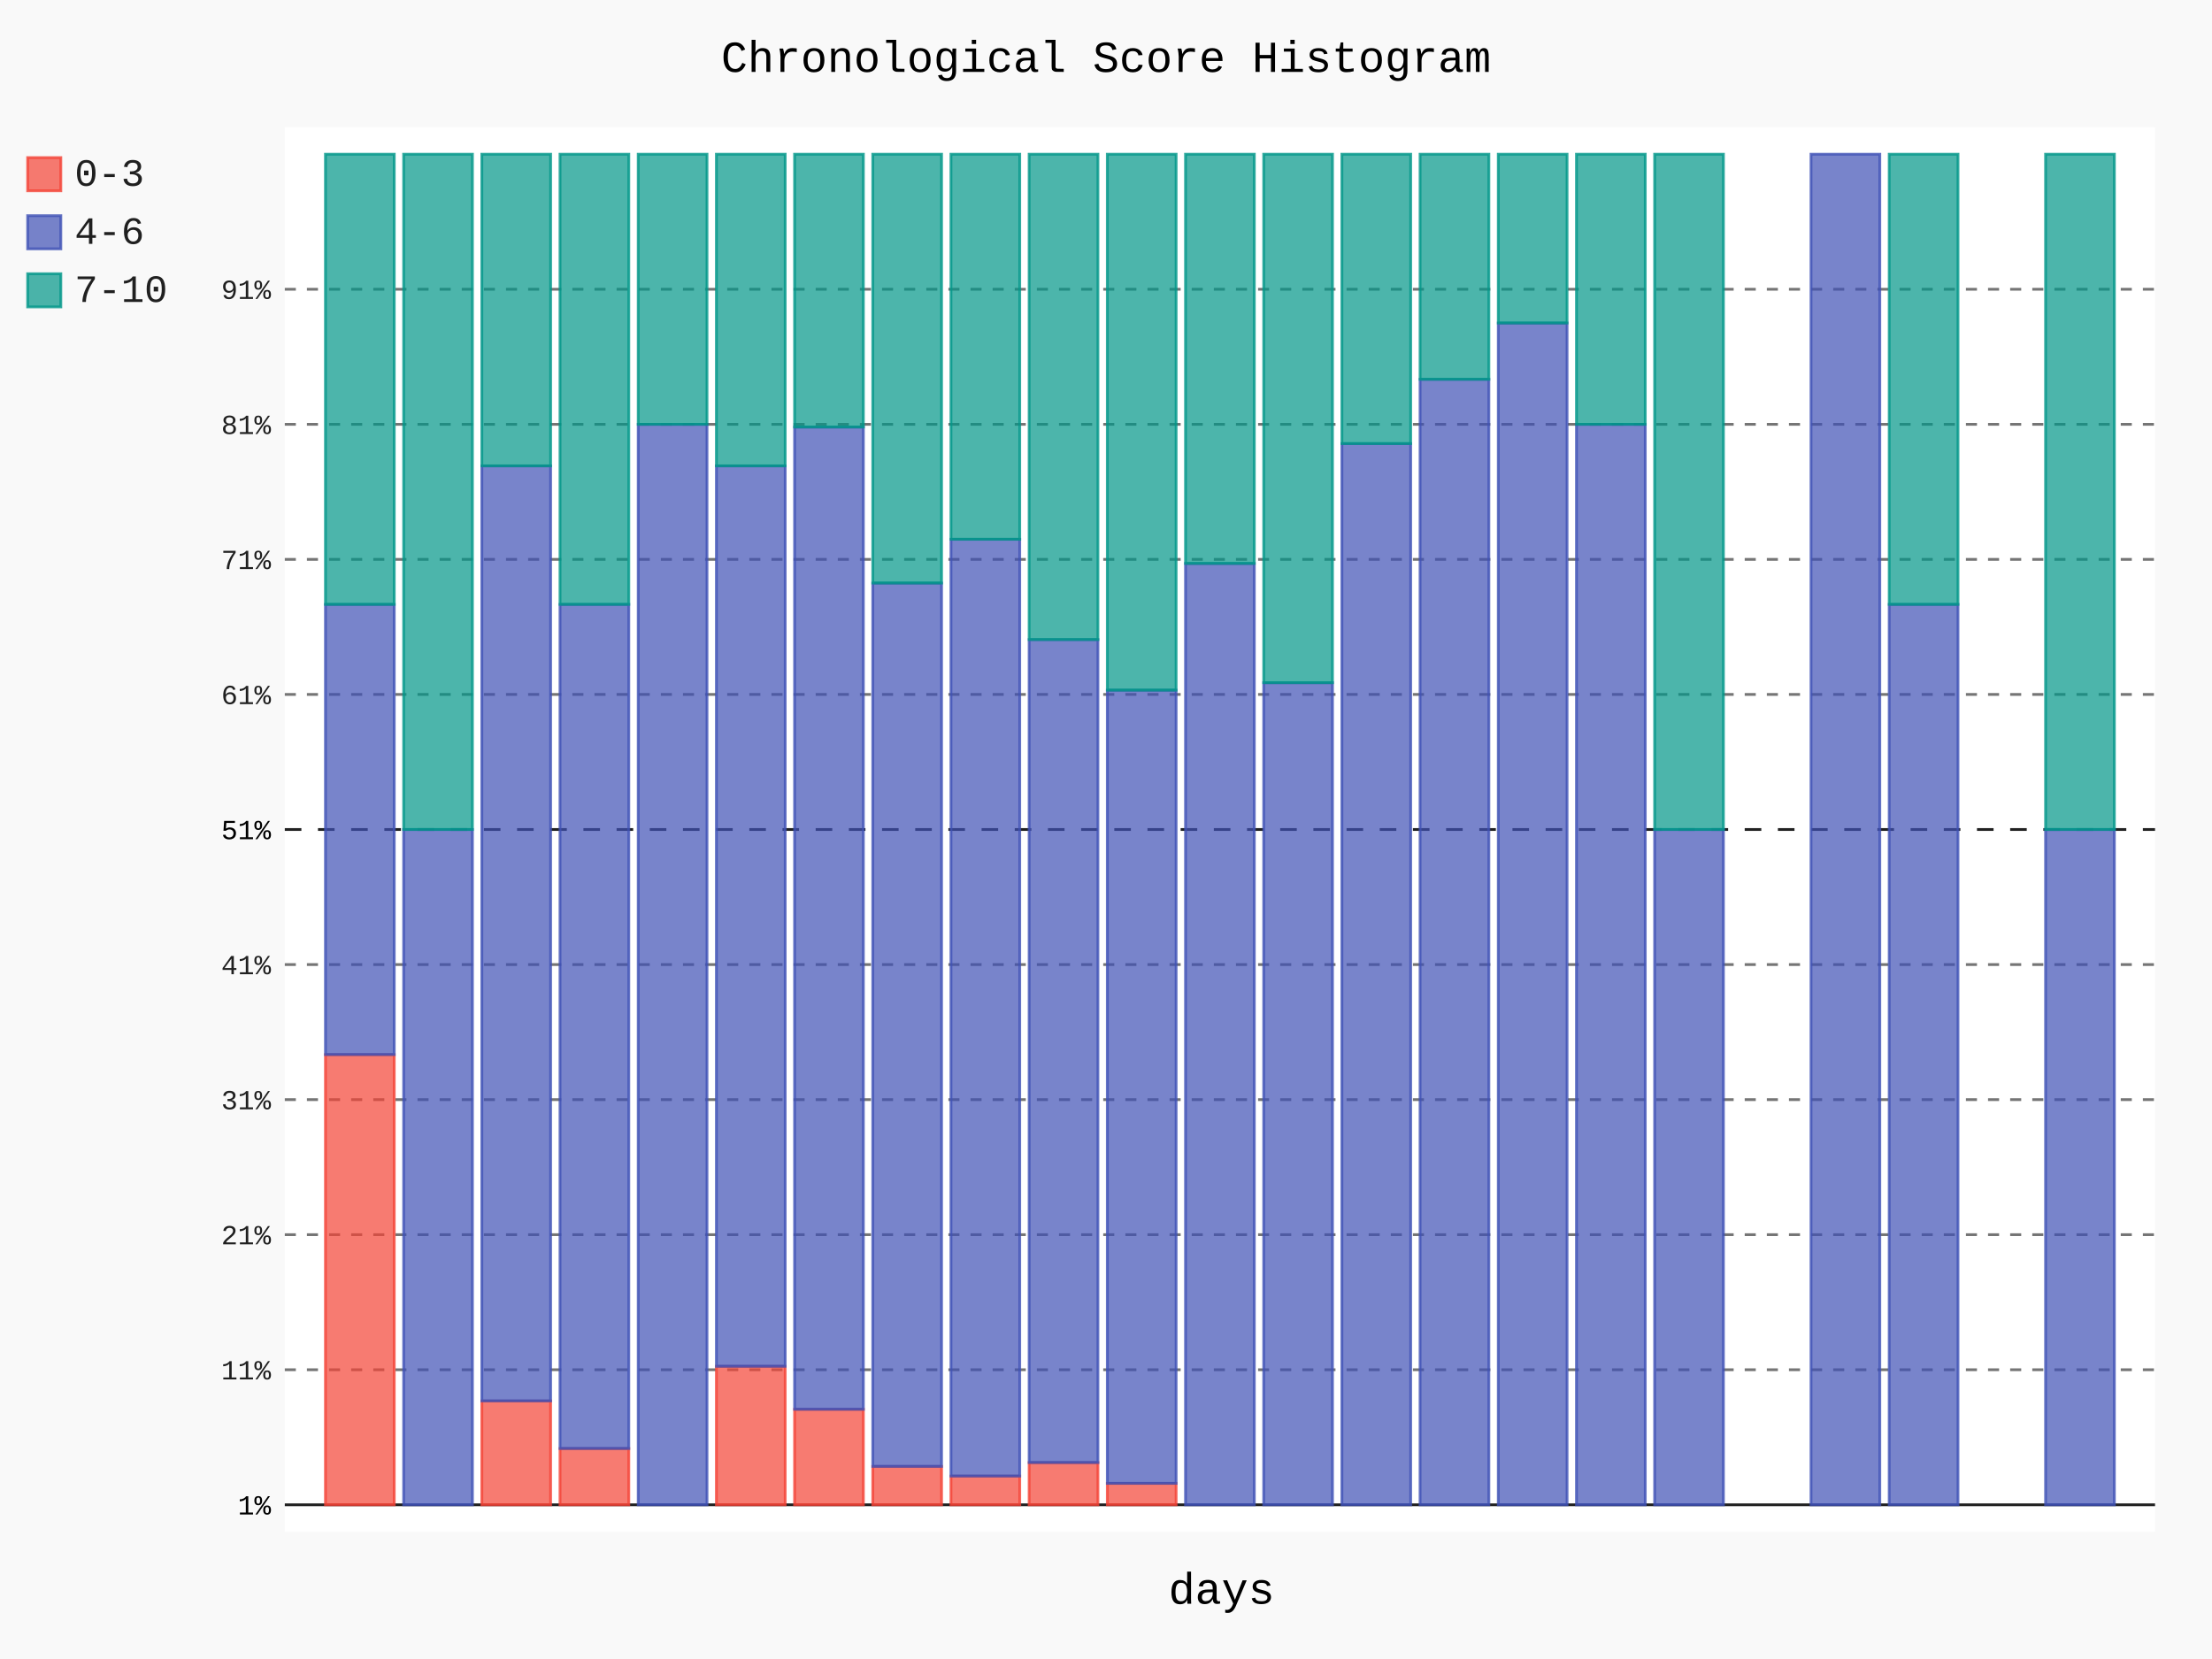
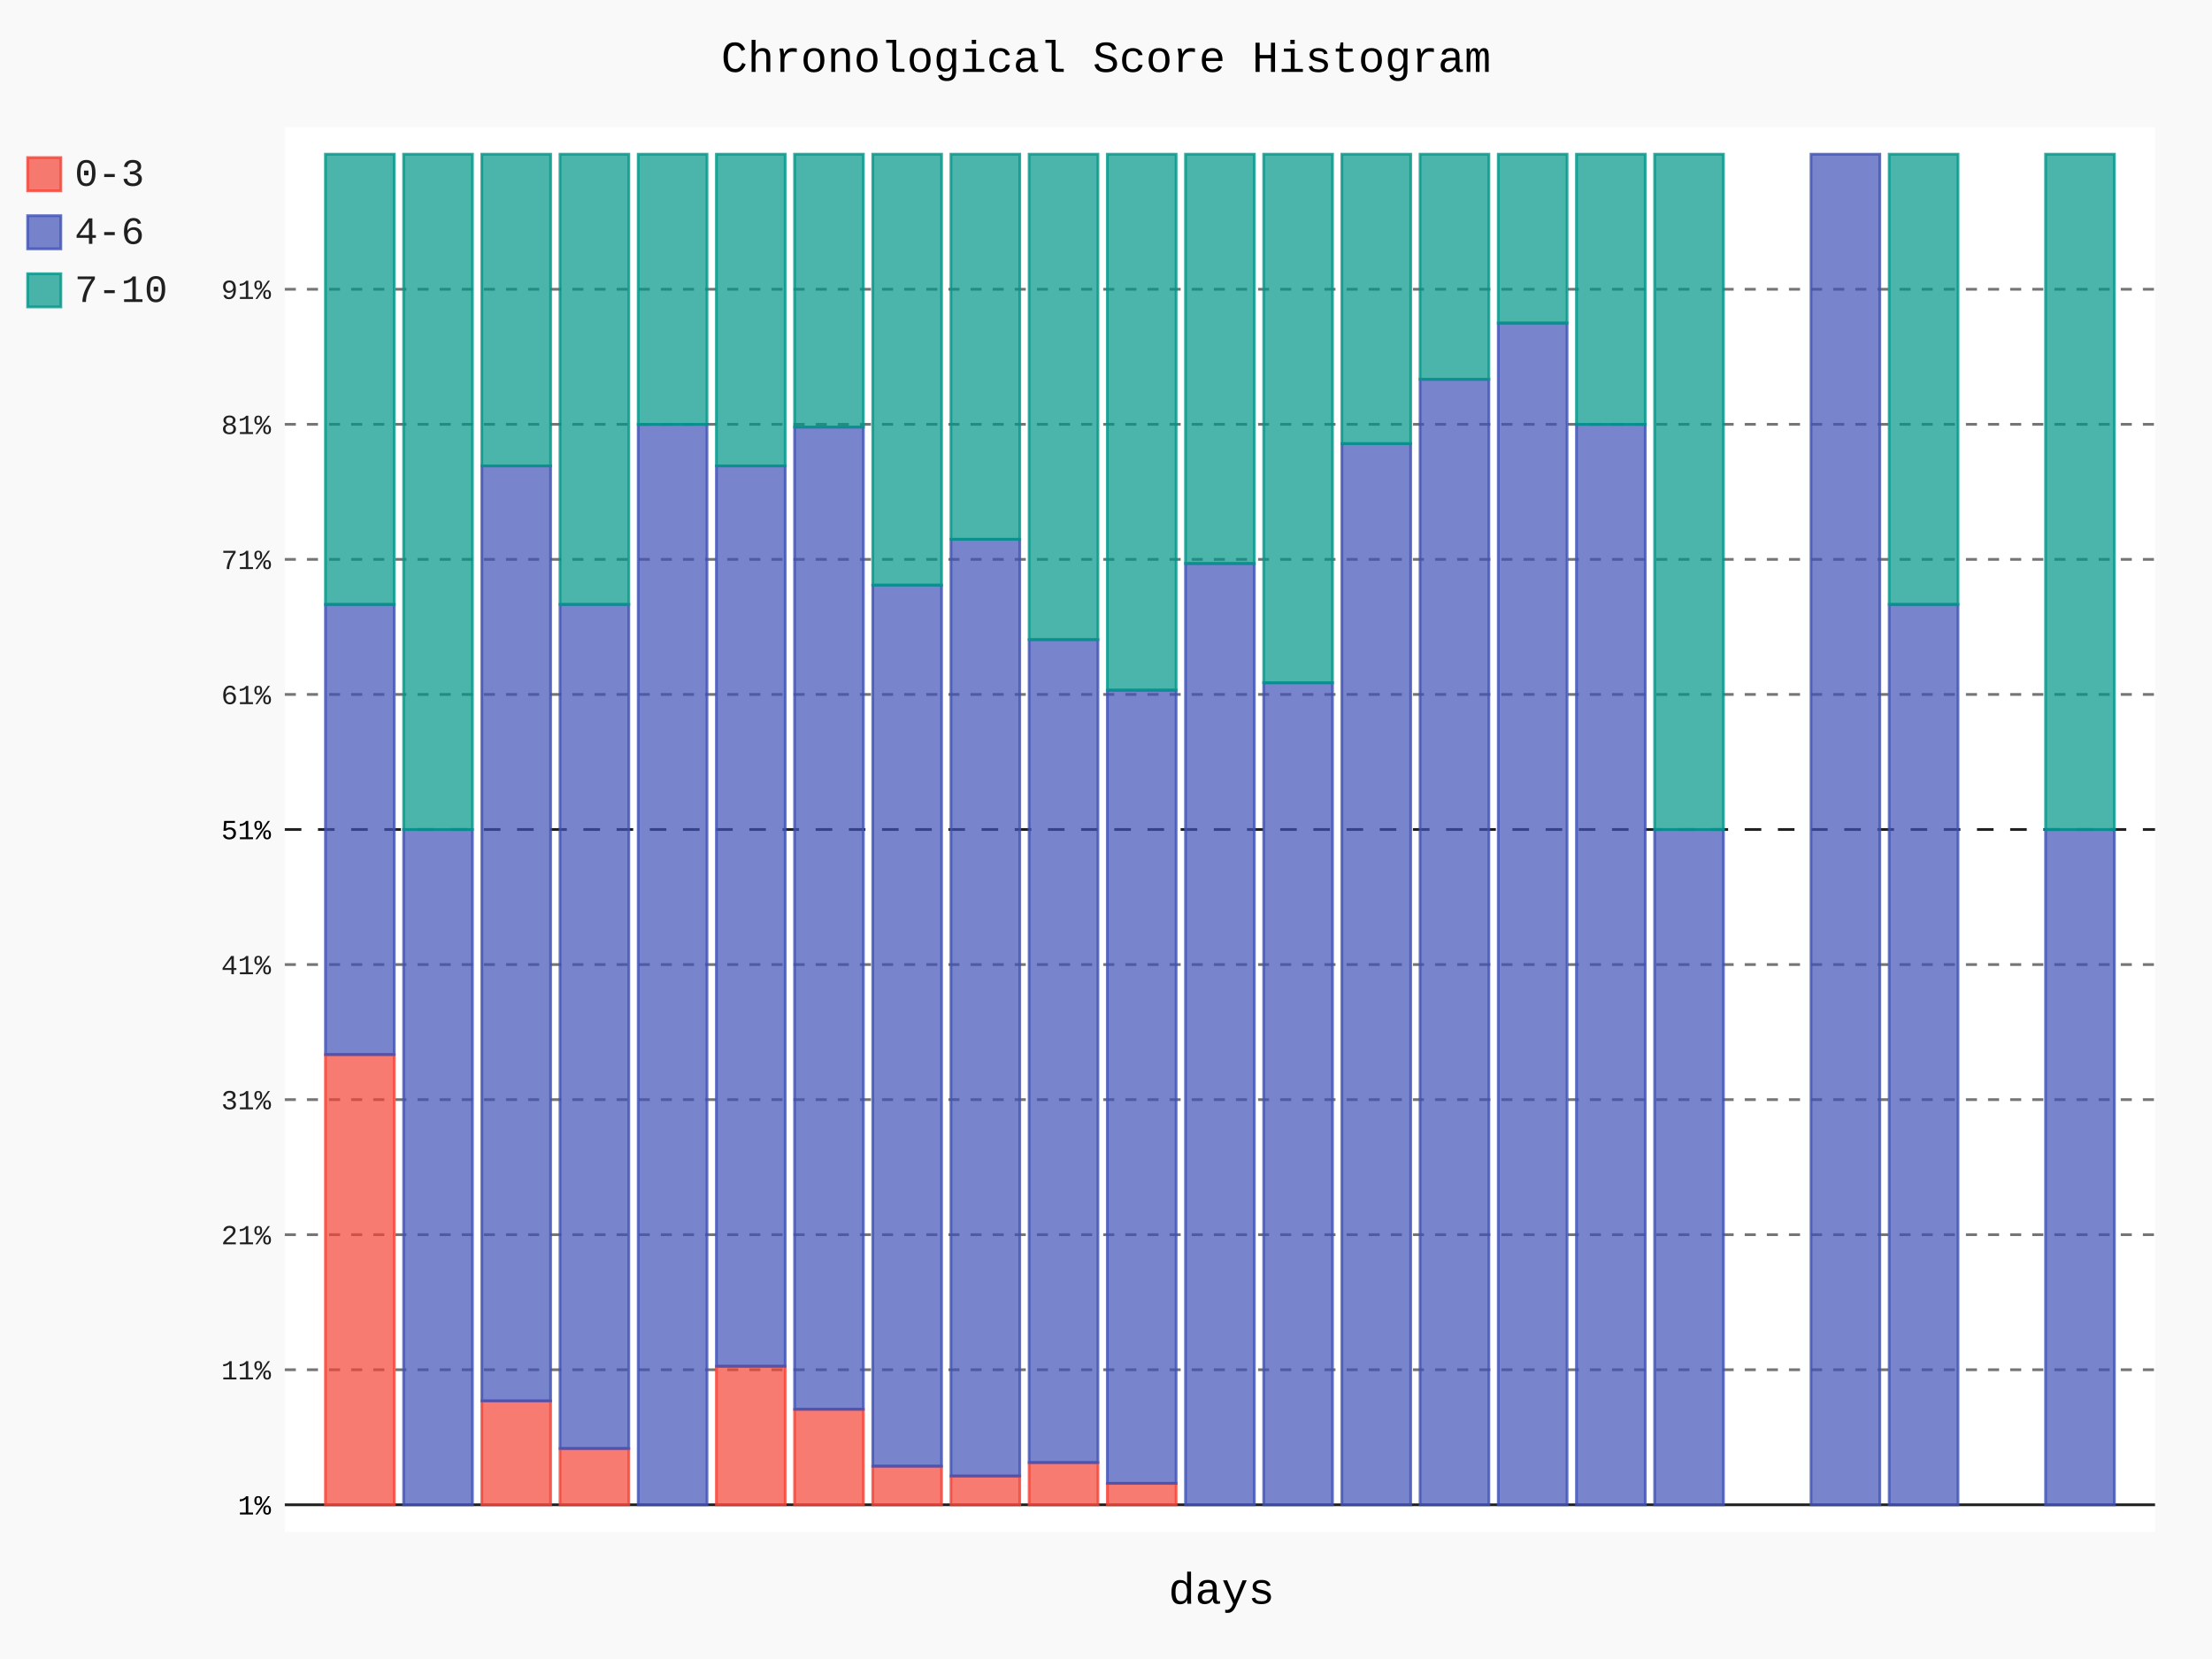
- <svg xmlns="http://www.w3.org/2000/svg" id="chart-f64eb116-217b-402f-90bc-2a1f48eda22a" class="pygal-chart" viewBox="0 0 800 600">
+ <svg xmlns="http://www.w3.org/2000/svg" id="chart-c1b4bfc6-809a-40ee-b844-47741f76b87d" class="pygal-chart" viewBox="0 0 800 600">
  <defs>
-     <style type="text/css">#chart-f64eb116-217b-402f-90bc-2a1f48eda22a{-webkit-user-select:none;-webkit-font-smoothing:antialiased;font-family:Consolas,"Liberation Mono",Menlo,Courier,monospace}#chart-f64eb116-217b-402f-90bc-2a1f48eda22a .title{font-family:Consolas,"Liberation Mono",Menlo,Courier,monospace;font-size:16px}#chart-f64eb116-217b-402f-90bc-2a1f48eda22a .legends .legend text{font-family:Consolas,"Liberation Mono",Menlo,Courier,monospace;font-size:14px}#chart-f64eb116-217b-402f-90bc-2a1f48eda22a .axis text{font-family:Consolas,"Liberation Mono",Menlo,Courier,monospace;font-size:10px}#chart-f64eb116-217b-402f-90bc-2a1f48eda22a .axis text.major{font-family:Consolas,"Liberation Mono",Menlo,Courier,monospace;font-size:10px}#chart-f64eb116-217b-402f-90bc-2a1f48eda22a .text-overlay text.value{font-family:Consolas,"Liberation Mono",Menlo,Courier,monospace;font-size:16px}#chart-f64eb116-217b-402f-90bc-2a1f48eda22a .text-overlay text.label{font-family:Consolas,"Liberation Mono",Menlo,Courier,monospace;font-size:10px}#chart-f64eb116-217b-402f-90bc-2a1f48eda22a .tooltip{font-family:Consolas,"Liberation Mono",Menlo,Courier,monospace;font-size:14px}#chart-f64eb116-217b-402f-90bc-2a1f48eda22a text.no_data{font-family:Consolas,"Liberation Mono",Menlo,Courier,monospace;font-size:64px}
- #chart-f64eb116-217b-402f-90bc-2a1f48eda22a{background-color:rgba(249,249,249,1)}#chart-f64eb116-217b-402f-90bc-2a1f48eda22a path,#chart-f64eb116-217b-402f-90bc-2a1f48eda22a line,#chart-f64eb116-217b-402f-90bc-2a1f48eda22a rect,#chart-f64eb116-217b-402f-90bc-2a1f48eda22a circle{-webkit-transition:150ms;-moz-transition:150ms;transition:150ms}#chart-f64eb116-217b-402f-90bc-2a1f48eda22a .graph &gt; .background{fill:rgba(249,249,249,1)}#chart-f64eb116-217b-402f-90bc-2a1f48eda22a .plot &gt; .background{fill:rgba(255,255,255,1)}#chart-f64eb116-217b-402f-90bc-2a1f48eda22a .graph{fill:rgba(0,0,0,.87)}#chart-f64eb116-217b-402f-90bc-2a1f48eda22a text.no_data{fill:rgba(0,0,0,1)}#chart-f64eb116-217b-402f-90bc-2a1f48eda22a .title{fill:rgba(0,0,0,1)}#chart-f64eb116-217b-402f-90bc-2a1f48eda22a .legends .legend text{fill:rgba(0,0,0,.87)}#chart-f64eb116-217b-402f-90bc-2a1f48eda22a .legends .legend:hover text{fill:rgba(0,0,0,1)}#chart-f64eb116-217b-402f-90bc-2a1f48eda22a .axis .line{stroke:rgba(0,0,0,1)}#chart-f64eb116-217b-402f-90bc-2a1f48eda22a .axis .guide.line{stroke:rgba(0,0,0,.54)}#chart-f64eb116-217b-402f-90bc-2a1f48eda22a .axis .major.line{stroke:rgba(0,0,0,.87)}#chart-f64eb116-217b-402f-90bc-2a1f48eda22a .axis text.major{fill:rgba(0,0,0,1)}#chart-f64eb116-217b-402f-90bc-2a1f48eda22a .axis.y .guides:hover .guide.line,#chart-f64eb116-217b-402f-90bc-2a1f48eda22a .line-graph .axis.x .guides:hover .guide.line,#chart-f64eb116-217b-402f-90bc-2a1f48eda22a .stackedline-graph .axis.x .guides:hover .guide.line,#chart-f64eb116-217b-402f-90bc-2a1f48eda22a .xy-graph .axis.x .guides:hover .guide.line{stroke:rgba(0,0,0,1)}#chart-f64eb116-217b-402f-90bc-2a1f48eda22a .axis .guides:hover text{fill:rgba(0,0,0,1)}#chart-f64eb116-217b-402f-90bc-2a1f48eda22a .reactive{fill-opacity:.7;stroke-opacity:.8}#chart-f64eb116-217b-402f-90bc-2a1f48eda22a .ci{stroke:rgba(0,0,0,.87)}#chart-f64eb116-217b-402f-90bc-2a1f48eda22a .reactive.active,#chart-f64eb116-217b-402f-90bc-2a1f48eda22a .active .reactive{fill-opacity:.8;stroke-opacity:.9;stroke-width:4}#chart-f64eb116-217b-402f-90bc-2a1f48eda22a .ci .reactive.active{stroke-width:1.5}#chart-f64eb116-217b-402f-90bc-2a1f48eda22a .series text{fill:rgba(0,0,0,1)}#chart-f64eb116-217b-402f-90bc-2a1f48eda22a .tooltip rect{fill:rgba(255,255,255,1);stroke:rgba(0,0,0,1);-webkit-transition:opacity 150ms;-moz-transition:opacity 150ms;transition:opacity 150ms}#chart-f64eb116-217b-402f-90bc-2a1f48eda22a .tooltip .label{fill:rgba(0,0,0,.87)}#chart-f64eb116-217b-402f-90bc-2a1f48eda22a .tooltip .label{fill:rgba(0,0,0,.87)}#chart-f64eb116-217b-402f-90bc-2a1f48eda22a .tooltip .legend{font-size:.8em;fill:rgba(0,0,0,.54)}#chart-f64eb116-217b-402f-90bc-2a1f48eda22a .tooltip .x_label{font-size:.6em;fill:rgba(0,0,0,1)}#chart-f64eb116-217b-402f-90bc-2a1f48eda22a .tooltip .xlink{font-size:.5em;text-decoration:underline}#chart-f64eb116-217b-402f-90bc-2a1f48eda22a .tooltip .value{font-size:1.5em}#chart-f64eb116-217b-402f-90bc-2a1f48eda22a .bound{font-size:.5em}#chart-f64eb116-217b-402f-90bc-2a1f48eda22a .max-value{font-size:.75em;fill:rgba(0,0,0,.54)}#chart-f64eb116-217b-402f-90bc-2a1f48eda22a .map-element{fill:rgba(255,255,255,1);stroke:rgba(0,0,0,.54) !important}#chart-f64eb116-217b-402f-90bc-2a1f48eda22a .map-element .reactive{fill-opacity:inherit;stroke-opacity:inherit}#chart-f64eb116-217b-402f-90bc-2a1f48eda22a .color-0,#chart-f64eb116-217b-402f-90bc-2a1f48eda22a .color-0 a:visited{stroke:#F44336;fill:#F44336}#chart-f64eb116-217b-402f-90bc-2a1f48eda22a .color-1,#chart-f64eb116-217b-402f-90bc-2a1f48eda22a .color-1 a:visited{stroke:#3F51B5;fill:#3F51B5}#chart-f64eb116-217b-402f-90bc-2a1f48eda22a .color-2,#chart-f64eb116-217b-402f-90bc-2a1f48eda22a .color-2 a:visited{stroke:#009688;fill:#009688}#chart-f64eb116-217b-402f-90bc-2a1f48eda22a .text-overlay .color-0 text{fill:black}#chart-f64eb116-217b-402f-90bc-2a1f48eda22a .text-overlay .color-1 text{fill:black}#chart-f64eb116-217b-402f-90bc-2a1f48eda22a .text-overlay .color-2 text{fill:black}
- #chart-f64eb116-217b-402f-90bc-2a1f48eda22a text.no_data{text-anchor:middle}#chart-f64eb116-217b-402f-90bc-2a1f48eda22a .guide.line{fill:none}#chart-f64eb116-217b-402f-90bc-2a1f48eda22a .centered{text-anchor:middle}#chart-f64eb116-217b-402f-90bc-2a1f48eda22a .title{text-anchor:middle}#chart-f64eb116-217b-402f-90bc-2a1f48eda22a .legends .legend text{fill-opacity:1}#chart-f64eb116-217b-402f-90bc-2a1f48eda22a .axis.x text{text-anchor:middle}#chart-f64eb116-217b-402f-90bc-2a1f48eda22a .axis.x:not(.web) text[transform]{text-anchor:start}#chart-f64eb116-217b-402f-90bc-2a1f48eda22a .axis.x:not(.web) text[transform].backwards{text-anchor:end}#chart-f64eb116-217b-402f-90bc-2a1f48eda22a .axis.y text{text-anchor:end}#chart-f64eb116-217b-402f-90bc-2a1f48eda22a .axis.y text[transform].backwards{text-anchor:start}#chart-f64eb116-217b-402f-90bc-2a1f48eda22a .axis.y2 text{text-anchor:start}#chart-f64eb116-217b-402f-90bc-2a1f48eda22a .axis.y2 text[transform].backwards{text-anchor:end}#chart-f64eb116-217b-402f-90bc-2a1f48eda22a .axis .guide.line{stroke-dasharray:4,4}#chart-f64eb116-217b-402f-90bc-2a1f48eda22a .axis .major.guide.line{stroke-dasharray:6,6}#chart-f64eb116-217b-402f-90bc-2a1f48eda22a .horizontal .axis.y .guide.line,#chart-f64eb116-217b-402f-90bc-2a1f48eda22a .horizontal .axis.y2 .guide.line,#chart-f64eb116-217b-402f-90bc-2a1f48eda22a .vertical .axis.x .guide.line{opacity:0}#chart-f64eb116-217b-402f-90bc-2a1f48eda22a .horizontal .axis.always_show .guide.line,#chart-f64eb116-217b-402f-90bc-2a1f48eda22a .vertical .axis.always_show .guide.line{opacity:1 !important}#chart-f64eb116-217b-402f-90bc-2a1f48eda22a .axis.y .guides:hover .guide.line,#chart-f64eb116-217b-402f-90bc-2a1f48eda22a .axis.y2 .guides:hover .guide.line,#chart-f64eb116-217b-402f-90bc-2a1f48eda22a .axis.x .guides:hover .guide.line{opacity:1}#chart-f64eb116-217b-402f-90bc-2a1f48eda22a .axis .guides:hover text{opacity:1}#chart-f64eb116-217b-402f-90bc-2a1f48eda22a .nofill{fill:none}#chart-f64eb116-217b-402f-90bc-2a1f48eda22a .subtle-fill{fill-opacity:.2}#chart-f64eb116-217b-402f-90bc-2a1f48eda22a .dot{stroke-width:1px;fill-opacity:1}#chart-f64eb116-217b-402f-90bc-2a1f48eda22a .dot.active{stroke-width:5px}#chart-f64eb116-217b-402f-90bc-2a1f48eda22a .dot.negative{fill:transparent}#chart-f64eb116-217b-402f-90bc-2a1f48eda22a text,#chart-f64eb116-217b-402f-90bc-2a1f48eda22a tspan{stroke:none !important}#chart-f64eb116-217b-402f-90bc-2a1f48eda22a .series text.active{opacity:1}#chart-f64eb116-217b-402f-90bc-2a1f48eda22a .tooltip rect{fill-opacity:.95;stroke-width:.5}#chart-f64eb116-217b-402f-90bc-2a1f48eda22a .tooltip text{fill-opacity:1}#chart-f64eb116-217b-402f-90bc-2a1f48eda22a .showable{visibility:hidden}#chart-f64eb116-217b-402f-90bc-2a1f48eda22a .showable.shown{visibility:visible}#chart-f64eb116-217b-402f-90bc-2a1f48eda22a .gauge-background{fill:rgba(229,229,229,1);stroke:none}#chart-f64eb116-217b-402f-90bc-2a1f48eda22a .bg-lines{stroke:rgba(249,249,249,1);stroke-width:2px}</style>
+     <style type="text/css">#chart-c1b4bfc6-809a-40ee-b844-47741f76b87d{-webkit-user-select:none;-webkit-font-smoothing:antialiased;font-family:Consolas,"Liberation Mono",Menlo,Courier,monospace}#chart-c1b4bfc6-809a-40ee-b844-47741f76b87d .title{font-family:Consolas,"Liberation Mono",Menlo,Courier,monospace;font-size:16px}#chart-c1b4bfc6-809a-40ee-b844-47741f76b87d .legends .legend text{font-family:Consolas,"Liberation Mono",Menlo,Courier,monospace;font-size:14px}#chart-c1b4bfc6-809a-40ee-b844-47741f76b87d .axis text{font-family:Consolas,"Liberation Mono",Menlo,Courier,monospace;font-size:10px}#chart-c1b4bfc6-809a-40ee-b844-47741f76b87d .axis text.major{font-family:Consolas,"Liberation Mono",Menlo,Courier,monospace;font-size:10px}#chart-c1b4bfc6-809a-40ee-b844-47741f76b87d .text-overlay text.value{font-family:Consolas,"Liberation Mono",Menlo,Courier,monospace;font-size:16px}#chart-c1b4bfc6-809a-40ee-b844-47741f76b87d .text-overlay text.label{font-family:Consolas,"Liberation Mono",Menlo,Courier,monospace;font-size:10px}#chart-c1b4bfc6-809a-40ee-b844-47741f76b87d .tooltip{font-family:Consolas,"Liberation Mono",Menlo,Courier,monospace;font-size:14px}#chart-c1b4bfc6-809a-40ee-b844-47741f76b87d text.no_data{font-family:Consolas,"Liberation Mono",Menlo,Courier,monospace;font-size:64px}
+ #chart-c1b4bfc6-809a-40ee-b844-47741f76b87d{background-color:rgba(249,249,249,1)}#chart-c1b4bfc6-809a-40ee-b844-47741f76b87d path,#chart-c1b4bfc6-809a-40ee-b844-47741f76b87d line,#chart-c1b4bfc6-809a-40ee-b844-47741f76b87d rect,#chart-c1b4bfc6-809a-40ee-b844-47741f76b87d circle{-webkit-transition:150ms;-moz-transition:150ms;transition:150ms}#chart-c1b4bfc6-809a-40ee-b844-47741f76b87d .graph &gt; .background{fill:rgba(249,249,249,1)}#chart-c1b4bfc6-809a-40ee-b844-47741f76b87d .plot &gt; .background{fill:rgba(255,255,255,1)}#chart-c1b4bfc6-809a-40ee-b844-47741f76b87d .graph{fill:rgba(0,0,0,.87)}#chart-c1b4bfc6-809a-40ee-b844-47741f76b87d text.no_data{fill:rgba(0,0,0,1)}#chart-c1b4bfc6-809a-40ee-b844-47741f76b87d .title{fill:rgba(0,0,0,1)}#chart-c1b4bfc6-809a-40ee-b844-47741f76b87d .legends .legend text{fill:rgba(0,0,0,.87)}#chart-c1b4bfc6-809a-40ee-b844-47741f76b87d .legends .legend:hover text{fill:rgba(0,0,0,1)}#chart-c1b4bfc6-809a-40ee-b844-47741f76b87d .axis .line{stroke:rgba(0,0,0,1)}#chart-c1b4bfc6-809a-40ee-b844-47741f76b87d .axis .guide.line{stroke:rgba(0,0,0,.54)}#chart-c1b4bfc6-809a-40ee-b844-47741f76b87d .axis .major.line{stroke:rgba(0,0,0,.87)}#chart-c1b4bfc6-809a-40ee-b844-47741f76b87d .axis text.major{fill:rgba(0,0,0,1)}#chart-c1b4bfc6-809a-40ee-b844-47741f76b87d .axis.y .guides:hover .guide.line,#chart-c1b4bfc6-809a-40ee-b844-47741f76b87d .line-graph .axis.x .guides:hover .guide.line,#chart-c1b4bfc6-809a-40ee-b844-47741f76b87d .stackedline-graph .axis.x .guides:hover .guide.line,#chart-c1b4bfc6-809a-40ee-b844-47741f76b87d .xy-graph .axis.x .guides:hover .guide.line{stroke:rgba(0,0,0,1)}#chart-c1b4bfc6-809a-40ee-b844-47741f76b87d .axis .guides:hover text{fill:rgba(0,0,0,1)}#chart-c1b4bfc6-809a-40ee-b844-47741f76b87d .reactive{fill-opacity:.7;stroke-opacity:.8}#chart-c1b4bfc6-809a-40ee-b844-47741f76b87d .ci{stroke:rgba(0,0,0,.87)}#chart-c1b4bfc6-809a-40ee-b844-47741f76b87d .reactive.active,#chart-c1b4bfc6-809a-40ee-b844-47741f76b87d .active .reactive{fill-opacity:.8;stroke-opacity:.9;stroke-width:4}#chart-c1b4bfc6-809a-40ee-b844-47741f76b87d .ci .reactive.active{stroke-width:1.5}#chart-c1b4bfc6-809a-40ee-b844-47741f76b87d .series text{fill:rgba(0,0,0,1)}#chart-c1b4bfc6-809a-40ee-b844-47741f76b87d .tooltip rect{fill:rgba(255,255,255,1);stroke:rgba(0,0,0,1);-webkit-transition:opacity 150ms;-moz-transition:opacity 150ms;transition:opacity 150ms}#chart-c1b4bfc6-809a-40ee-b844-47741f76b87d .tooltip .label{fill:rgba(0,0,0,.87)}#chart-c1b4bfc6-809a-40ee-b844-47741f76b87d .tooltip .label{fill:rgba(0,0,0,.87)}#chart-c1b4bfc6-809a-40ee-b844-47741f76b87d .tooltip .legend{font-size:.8em;fill:rgba(0,0,0,.54)}#chart-c1b4bfc6-809a-40ee-b844-47741f76b87d .tooltip .x_label{font-size:.6em;fill:rgba(0,0,0,1)}#chart-c1b4bfc6-809a-40ee-b844-47741f76b87d .tooltip .xlink{font-size:.5em;text-decoration:underline}#chart-c1b4bfc6-809a-40ee-b844-47741f76b87d .tooltip .value{font-size:1.5em}#chart-c1b4bfc6-809a-40ee-b844-47741f76b87d .bound{font-size:.5em}#chart-c1b4bfc6-809a-40ee-b844-47741f76b87d .max-value{font-size:.75em;fill:rgba(0,0,0,.54)}#chart-c1b4bfc6-809a-40ee-b844-47741f76b87d .map-element{fill:rgba(255,255,255,1);stroke:rgba(0,0,0,.54) !important}#chart-c1b4bfc6-809a-40ee-b844-47741f76b87d .map-element .reactive{fill-opacity:inherit;stroke-opacity:inherit}#chart-c1b4bfc6-809a-40ee-b844-47741f76b87d .color-0,#chart-c1b4bfc6-809a-40ee-b844-47741f76b87d .color-0 a:visited{stroke:#F44336;fill:#F44336}#chart-c1b4bfc6-809a-40ee-b844-47741f76b87d .color-1,#chart-c1b4bfc6-809a-40ee-b844-47741f76b87d .color-1 a:visited{stroke:#3F51B5;fill:#3F51B5}#chart-c1b4bfc6-809a-40ee-b844-47741f76b87d .color-2,#chart-c1b4bfc6-809a-40ee-b844-47741f76b87d .color-2 a:visited{stroke:#009688;fill:#009688}#chart-c1b4bfc6-809a-40ee-b844-47741f76b87d .text-overlay .color-0 text{fill:black}#chart-c1b4bfc6-809a-40ee-b844-47741f76b87d .text-overlay .color-1 text{fill:black}#chart-c1b4bfc6-809a-40ee-b844-47741f76b87d .text-overlay .color-2 text{fill:black}
+ #chart-c1b4bfc6-809a-40ee-b844-47741f76b87d text.no_data{text-anchor:middle}#chart-c1b4bfc6-809a-40ee-b844-47741f76b87d .guide.line{fill:none}#chart-c1b4bfc6-809a-40ee-b844-47741f76b87d .centered{text-anchor:middle}#chart-c1b4bfc6-809a-40ee-b844-47741f76b87d .title{text-anchor:middle}#chart-c1b4bfc6-809a-40ee-b844-47741f76b87d .legends .legend text{fill-opacity:1}#chart-c1b4bfc6-809a-40ee-b844-47741f76b87d .axis.x text{text-anchor:middle}#chart-c1b4bfc6-809a-40ee-b844-47741f76b87d .axis.x:not(.web) text[transform]{text-anchor:start}#chart-c1b4bfc6-809a-40ee-b844-47741f76b87d .axis.x:not(.web) text[transform].backwards{text-anchor:end}#chart-c1b4bfc6-809a-40ee-b844-47741f76b87d .axis.y text{text-anchor:end}#chart-c1b4bfc6-809a-40ee-b844-47741f76b87d .axis.y text[transform].backwards{text-anchor:start}#chart-c1b4bfc6-809a-40ee-b844-47741f76b87d .axis.y2 text{text-anchor:start}#chart-c1b4bfc6-809a-40ee-b844-47741f76b87d .axis.y2 text[transform].backwards{text-anchor:end}#chart-c1b4bfc6-809a-40ee-b844-47741f76b87d .axis .guide.line{stroke-dasharray:4,4}#chart-c1b4bfc6-809a-40ee-b844-47741f76b87d .axis .major.guide.line{stroke-dasharray:6,6}#chart-c1b4bfc6-809a-40ee-b844-47741f76b87d .horizontal .axis.y .guide.line,#chart-c1b4bfc6-809a-40ee-b844-47741f76b87d .horizontal .axis.y2 .guide.line,#chart-c1b4bfc6-809a-40ee-b844-47741f76b87d .vertical .axis.x .guide.line{opacity:0}#chart-c1b4bfc6-809a-40ee-b844-47741f76b87d .horizontal .axis.always_show .guide.line,#chart-c1b4bfc6-809a-40ee-b844-47741f76b87d .vertical .axis.always_show .guide.line{opacity:1 !important}#chart-c1b4bfc6-809a-40ee-b844-47741f76b87d .axis.y .guides:hover .guide.line,#chart-c1b4bfc6-809a-40ee-b844-47741f76b87d .axis.y2 .guides:hover .guide.line,#chart-c1b4bfc6-809a-40ee-b844-47741f76b87d .axis.x .guides:hover .guide.line{opacity:1}#chart-c1b4bfc6-809a-40ee-b844-47741f76b87d .axis .guides:hover text{opacity:1}#chart-c1b4bfc6-809a-40ee-b844-47741f76b87d .nofill{fill:none}#chart-c1b4bfc6-809a-40ee-b844-47741f76b87d .subtle-fill{fill-opacity:.2}#chart-c1b4bfc6-809a-40ee-b844-47741f76b87d .dot{stroke-width:1px;fill-opacity:1}#chart-c1b4bfc6-809a-40ee-b844-47741f76b87d .dot.active{stroke-width:5px}#chart-c1b4bfc6-809a-40ee-b844-47741f76b87d .dot.negative{fill:transparent}#chart-c1b4bfc6-809a-40ee-b844-47741f76b87d text,#chart-c1b4bfc6-809a-40ee-b844-47741f76b87d tspan{stroke:none !important}#chart-c1b4bfc6-809a-40ee-b844-47741f76b87d .series text.active{opacity:1}#chart-c1b4bfc6-809a-40ee-b844-47741f76b87d .tooltip rect{fill-opacity:.95;stroke-width:.5}#chart-c1b4bfc6-809a-40ee-b844-47741f76b87d .tooltip text{fill-opacity:1}#chart-c1b4bfc6-809a-40ee-b844-47741f76b87d .showable{visibility:hidden}#chart-c1b4bfc6-809a-40ee-b844-47741f76b87d .showable.shown{visibility:visible}#chart-c1b4bfc6-809a-40ee-b844-47741f76b87d .gauge-background{fill:rgba(229,229,229,1);stroke:none}#chart-c1b4bfc6-809a-40ee-b844-47741f76b87d .bg-lines{stroke:rgba(249,249,249,1);stroke-width:2px}</style>
  </defs>
  <g class="graph stackedbar-graph vertical">
    <rect class="background" height="600" width="800" x="0" y="0" />
    <g class="plot" transform="translate(103, 46)">
      <rect class="background" height="508" width="676.4" x="0" y="0" />
      <g class="axis y always_show">
        <g class="guides">
          <path class="major line" d="M0 498.231 h676.4" />
          <text class="major" x="-5" y="501.731">1%</text>
        </g>
        <g class="guides">
          <path class="guide line" d="M0 449.385 h676.4" />
          <text class="" x="-5" y="452.885">11%</text>
        </g>
        <g class="guides">
          <path class="guide line" d="M0 400.538 h676.4" />
          <text class="" x="-5" y="404.038">21%</text>
        </g>
        <g class="guides">
          <path class="guide line" d="M0 351.692 h676.4" />
          <text class="" x="-5" y="355.192">31%</text>
        </g>
        <g class="guides">
          <path class="guide line" d="M0 302.846 h676.4" />
          <text class="" x="-5" y="306.346">41%</text>
        </g>
        <g class="guides">
          <path class="major guide line" d="M0 254 h676.4" />
          <text class="major" x="-5" y="257.5">51%</text>
        </g>
        <g class="guides">
          <path class="guide line" d="M0 205.154 h676.4" />
          <text class="" x="-5" y="208.654">61%</text>
        </g>
        <g class="guides">
          <path class="guide line" d="M0 156.308 h676.4" />
          <text class="" x="-5" y="159.808">71%</text>
        </g>
        <g class="guides">
          <path class="guide line" d="M0 107.462 h676.4" />
          <text class="" x="-5" y="110.962">81%</text>
        </g>
        <g class="guides">
          <path class="guide line" d="M0 58.615 h676.4" />
          <text class="" x="-5" y="62.115">91%</text>
        </g>
      </g>
      <g class="series serie-0 color-0">
        <g class="bars">
          <g class="bar">
            <rect class="rect reactive tooltip-trigger" height="162.82" rx="0" ry="0" width="24.884" x="14.704" y="335.41" />
          </g>
          <g class="bar">
            <rect class="rect reactive tooltip-trigger" height="0.0" rx="0" ry="0" width="24.884" x="42.982" y="498.231" />
          </g>
          <g class="bar">
            <rect class="rect reactive tooltip-trigger" height="37.574" rx="0" ry="0" width="24.884" x="71.26" y="460.657" />
          </g>
          <g class="bar">
            <rect class="rect reactive tooltip-trigger" height="20.353" rx="0" ry="0" width="24.884" x="99.537" y="477.878" />
          </g>
          <g class="bar">
            <rect class="rect reactive tooltip-trigger" height="0.0" rx="0" ry="0" width="24.884" x="127.815" y="498.231" />
          </g>
          <g class="bar">
            <rect class="rect reactive tooltip-trigger" height="50.099" rx="0" ry="0" width="24.884" x="156.092" y="448.132" />
          </g>
          <g class="bar">
            <rect class="rect reactive tooltip-trigger" height="34.538" rx="0" ry="0" width="24.884" x="184.37" y="463.693" />
          </g>
          <g class="bar">
-             <rect class="rect reactive tooltip-trigger" height="13.89" rx="0" ry="0" width="24.884" x="212.647" y="484.341" />
+             <rect class="rect reactive tooltip-trigger" height="13.956" rx="0" ry="0" width="24.884" x="212.647" y="484.275" />
          </g>
          <g class="bar">
            <rect class="rect reactive tooltip-trigger" height="10.393" rx="0" ry="0" width="24.884" x="240.925" y="487.838" />
          </g>
          <g class="bar">
            <rect class="rect reactive tooltip-trigger" height="15.264" rx="0" ry="0" width="24.884" x="269.203" y="482.966" />
          </g>
          <g class="bar">
            <rect class="rect reactive tooltip-trigger" height="7.753" rx="0" ry="0" width="24.884" x="297.48" y="490.477" />
          </g>
          <g class="bar">
            <rect class="rect reactive tooltip-trigger" height="0.0" rx="0" ry="0" width="24.884" x="325.758" y="498.231" />
          </g>
          <g class="bar">
            <rect class="rect reactive tooltip-trigger" height="0.0" rx="0" ry="0" width="24.884" x="354.035" y="498.231" />
          </g>
          <g class="bar">
            <rect class="rect reactive tooltip-trigger" height="0.0" rx="0" ry="0" width="24.884" x="382.313" y="498.231" />
          </g>
          <g class="bar">
            <rect class="rect reactive tooltip-trigger" height="0.0" rx="0" ry="0" width="24.884" x="410.591" y="498.231" />
          </g>
          <g class="bar">
            <rect class="rect reactive tooltip-trigger" height="0.0" rx="0" ry="0" width="24.884" x="438.868" y="498.231" />
          </g>
          <g class="bar">
            <rect class="rect reactive tooltip-trigger" height="0.0" rx="0" ry="0" width="24.884" x="467.146" y="498.231" />
          </g>
          <g class="bar">
            <rect class="rect reactive tooltip-trigger" height="0.0" rx="0" ry="0" width="24.884" x="495.423" y="498.231" />
          </g>
          <g class="bar">
            <rect class="rect reactive tooltip-trigger" height="0.0" rx="0" ry="0" width="24.884" x="523.701" y="498.231" />
          </g>
          <g class="bar">
            <rect class="rect reactive tooltip-trigger" height="0.0" rx="0" ry="0" width="24.884" x="551.979" y="498.231" />
          </g>
          <g class="bar">
            <rect class="rect reactive tooltip-trigger" height="0.0" rx="0" ry="0" width="24.884" x="580.256" y="498.231" />
          </g>
          <g class="bar">
            <rect class="rect reactive tooltip-trigger" height="0.0" rx="0" ry="0" width="24.884" x="608.534" y="498.231" />
          </g>
          <g class="bar">
            <rect class="rect reactive tooltip-trigger" height="0.0" rx="0" ry="0" width="24.884" x="636.811" y="498.231" />
          </g>
        </g>
      </g>
      <g class="series serie-1 color-1">
        <g class="bars">
          <g class="bar">
            <rect class="rect reactive tooltip-trigger" height="162.82" rx="0" ry="0" width="24.884" x="14.704" y="172.59" />
          </g>
          <g class="bar">
            <rect class="rect reactive tooltip-trigger" height="244.231" rx="0" ry="0" width="24.884" x="42.982" y="254" />
          </g>
          <g class="bar">
            <rect class="rect reactive tooltip-trigger" height="338.166" rx="0" ry="0" width="24.884" x="71.26" y="122.491" />
          </g>
          <g class="bar">
            <rect class="rect reactive tooltip-trigger" height="305.288" rx="0" ry="0" width="24.884" x="99.537" y="172.59" />
          </g>
          <g class="bar">
            <rect class="rect reactive tooltip-trigger" height="390.769" rx="0" ry="0" width="24.884" x="127.815" y="107.462" />
          </g>
          <g class="bar">
            <rect class="rect reactive tooltip-trigger" height="325.641" rx="0" ry="0" width="24.884" x="156.092" y="122.491" />
          </g>
          <g class="bar">
            <rect class="rect reactive tooltip-trigger" height="355.245" rx="0" ry="0" width="24.884" x="184.37" y="108.448" />
          </g>
          <g class="bar">
-             <rect class="rect reactive tooltip-trigger" height="319.468" rx="0" ry="0" width="24.884" x="212.647" y="164.873" />
+             <rect class="rect reactive tooltip-trigger" height="318.663" rx="0" ry="0" width="24.884" x="212.647" y="165.612" />
          </g>
          <g class="bar">
            <rect class="rect reactive tooltip-trigger" height="338.805" rx="0" ry="0" width="24.884" x="240.925" y="149.033" />
          </g>
          <g class="bar">
            <rect class="rect reactive tooltip-trigger" height="297.656" rx="0" ry="0" width="24.884" x="269.203" y="185.31" />
          </g>
          <g class="bar">
            <rect class="rect reactive tooltip-trigger" height="286.874" rx="0" ry="0" width="24.884" x="297.48" y="203.603" />
          </g>
          <g class="bar">
            <rect class="rect reactive tooltip-trigger" height="340.443" rx="0" ry="0" width="24.884" x="325.758" y="157.788" />
          </g>
          <g class="bar">
            <rect class="rect reactive tooltip-trigger" height="297.324" rx="0" ry="0" width="24.884" x="354.035" y="200.906" />
          </g>
          <g class="bar">
            <rect class="rect reactive tooltip-trigger" height="383.791" rx="0" ry="0" width="24.884" x="382.313" y="114.44" />
          </g>
          <g class="bar">
            <rect class="rect reactive tooltip-trigger" height="407.051" rx="0" ry="0" width="24.884" x="410.591" y="91.18" />
          </g>
          <g class="bar">
            <rect class="rect reactive tooltip-trigger" height="427.404" rx="0" ry="0" width="24.884" x="438.868" y="70.827" />
          </g>
          <g class="bar">
            <rect class="rect reactive tooltip-trigger" height="390.769" rx="0" ry="0" width="24.884" x="467.146" y="107.462" />
          </g>
          <g class="bar">
            <rect class="rect reactive tooltip-trigger" height="244.231" rx="0" ry="0" width="24.884" x="495.423" y="254" />
          </g>
          <g class="bar">
            <rect class="rect reactive tooltip-trigger" height="0.0" rx="0" ry="0" width="24.884" x="523.701" y="498.231" />
          </g>
          <g class="bar">
            <rect class="rect reactive tooltip-trigger" height="488.461" rx="0" ry="0" width="24.884" x="551.979" y="9.769" />
          </g>
          <g class="bar">
            <rect class="rect reactive tooltip-trigger" height="325.641" rx="0" ry="0" width="24.884" x="580.256" y="172.59" />
          </g>
          <g class="bar">
            <rect class="rect reactive tooltip-trigger" height="0.0" rx="0" ry="0" width="24.884" x="608.534" y="498.231" />
          </g>
          <g class="bar">
            <rect class="rect reactive tooltip-trigger" height="244.231" rx="0" ry="0" width="24.884" x="636.811" y="254" />
          </g>
        </g>
      </g>
      <g class="series serie-2 color-2">
        <g class="bars">
          <g class="bar">
            <rect class="rect reactive tooltip-trigger" height="162.82" rx="0" ry="0" width="24.884" x="14.704" y="9.769" />
          </g>
          <g class="bar">
            <rect class="rect reactive tooltip-trigger" height="244.231" rx="0" ry="0" width="24.884" x="42.982" y="9.769" />
          </g>
          <g class="bar">
            <rect class="rect reactive tooltip-trigger" height="112.722" rx="0" ry="0" width="24.884" x="71.26" y="9.769" />
          </g>
          <g class="bar">
            <rect class="rect reactive tooltip-trigger" height="162.821" rx="0" ry="0" width="24.884" x="99.537" y="9.769" />
          </g>
          <g class="bar">
            <rect class="rect reactive tooltip-trigger" height="97.692" rx="0" ry="0" width="24.884" x="127.815" y="9.769" />
          </g>
          <g class="bar">
            <rect class="rect reactive tooltip-trigger" height="112.722" rx="0" ry="0" width="24.884" x="156.092" y="9.769" />
          </g>
          <g class="bar">
            <rect class="rect reactive tooltip-trigger" height="98.679" rx="0" ry="0" width="24.884" x="184.37" y="9.769" />
          </g>
          <g class="bar">
-             <rect class="rect reactive tooltip-trigger" height="155.104" rx="0" ry="0" width="24.884" x="212.647" y="9.769" />
+             <rect class="rect reactive tooltip-trigger" height="155.842" rx="0" ry="0" width="24.884" x="212.647" y="9.769" />
          </g>
          <g class="bar">
            <rect class="rect reactive tooltip-trigger" height="139.264" rx="0" ry="0" width="24.884" x="240.925" y="9.769" />
          </g>
          <g class="bar">
            <rect class="rect reactive tooltip-trigger" height="175.541" rx="0" ry="0" width="24.884" x="269.203" y="9.769" />
          </g>
          <g class="bar">
            <rect class="rect reactive tooltip-trigger" height="193.834" rx="0" ry="0" width="24.884" x="297.48" y="9.769" />
          </g>
          <g class="bar">
            <rect class="rect reactive tooltip-trigger" height="148.019" rx="0" ry="0" width="24.884" x="325.758" y="9.769" />
          </g>
          <g class="bar">
            <rect class="rect reactive tooltip-trigger" height="191.137" rx="0" ry="0" width="24.884" x="354.035" y="9.769" />
          </g>
          <g class="bar">
            <rect class="rect reactive tooltip-trigger" height="104.67" rx="0" ry="0" width="24.884" x="382.313" y="9.769" />
          </g>
          <g class="bar">
            <rect class="rect reactive tooltip-trigger" height="81.41" rx="0" ry="0" width="24.884" x="410.591" y="9.769" />
          </g>
          <g class="bar">
            <rect class="rect reactive tooltip-trigger" height="61.058" rx="0" ry="0" width="24.884" x="438.868" y="9.769" />
          </g>
          <g class="bar">
            <rect class="rect reactive tooltip-trigger" height="97.692" rx="0" ry="0" width="24.884" x="467.146" y="9.769" />
          </g>
          <g class="bar">
            <rect class="rect reactive tooltip-trigger" height="244.231" rx="0" ry="0" width="24.884" x="495.423" y="9.769" />
          </g>
          <g class="bar">
            <rect class="rect reactive tooltip-trigger" height="0.0" rx="0" ry="0" width="24.884" x="523.701" y="498.231" />
          </g>
          <g class="bar">
            <rect class="rect reactive tooltip-trigger" height="0.0" rx="0" ry="0" width="24.884" x="551.979" y="9.769" />
          </g>
          <g class="bar">
            <rect class="rect reactive tooltip-trigger" height="162.82" rx="0" ry="0" width="24.884" x="580.256" y="9.769" />
          </g>
          <g class="bar">
            <rect class="rect reactive tooltip-trigger" height="0.0" rx="0" ry="0" width="24.884" x="608.534" y="498.231" />
          </g>
          <g class="bar">
            <rect class="rect reactive tooltip-trigger" height="244.231" rx="0" ry="0" width="24.884" x="636.811" y="9.769" />
          </g>
        </g>
      </g>
    </g>
    <g class="titles">
      <text class="title plot_title" x="400.0" y="26">Chronological Score Histogram</text>
      <text class="title" x="441.8" y="580">days</text>
    </g>
    <g class="plot overlay" transform="translate(103, 46)">
      <g class="series serie-0 color-0" />
      <g class="series serie-1 color-1" />
      <g class="series serie-2 color-2" />
    </g>
    <g class="plot text-overlay" transform="translate(103, 46)">
      <g class="series serie-0 color-0" />
      <g class="series serie-1 color-1" />
      <g class="series serie-2 color-2" />
    </g>
    <g class="plot tooltip-overlay" transform="translate(103, 46)">
      <g class="tooltip" style="opacity: 0" transform="translate(0 0)">
        <rect class="tooltip-box" height="0" rx="0" ry="0" width="0" />
        <g class="text" />
      </g>
    </g>
    <g class="legends" transform="translate(10, 56)">
      <g class="legend reactive activate-serie" id="activate-serie-0">
        <rect class="color-0 reactive" height="12" width="12" x="0.0" y="1.0" />
        <text x="17.0" y="11.2">0-3</text>
      </g>
      <g class="legend reactive activate-serie" id="activate-serie-1">
        <rect class="color-1 reactive" height="12" width="12" x="0.0" y="22.0" />
        <text x="17.0" y="32.2">4-6</text>
      </g>
      <g class="legend reactive activate-serie" id="activate-serie-2">
        <rect class="color-2 reactive" height="12" width="12" x="0.0" y="43.0" />
        <text x="17.0" y="53.2">7-10</text>
      </g>
    </g>
    <g class="legends" transform="translate(790, 56)" />
  </g>
</svg>
